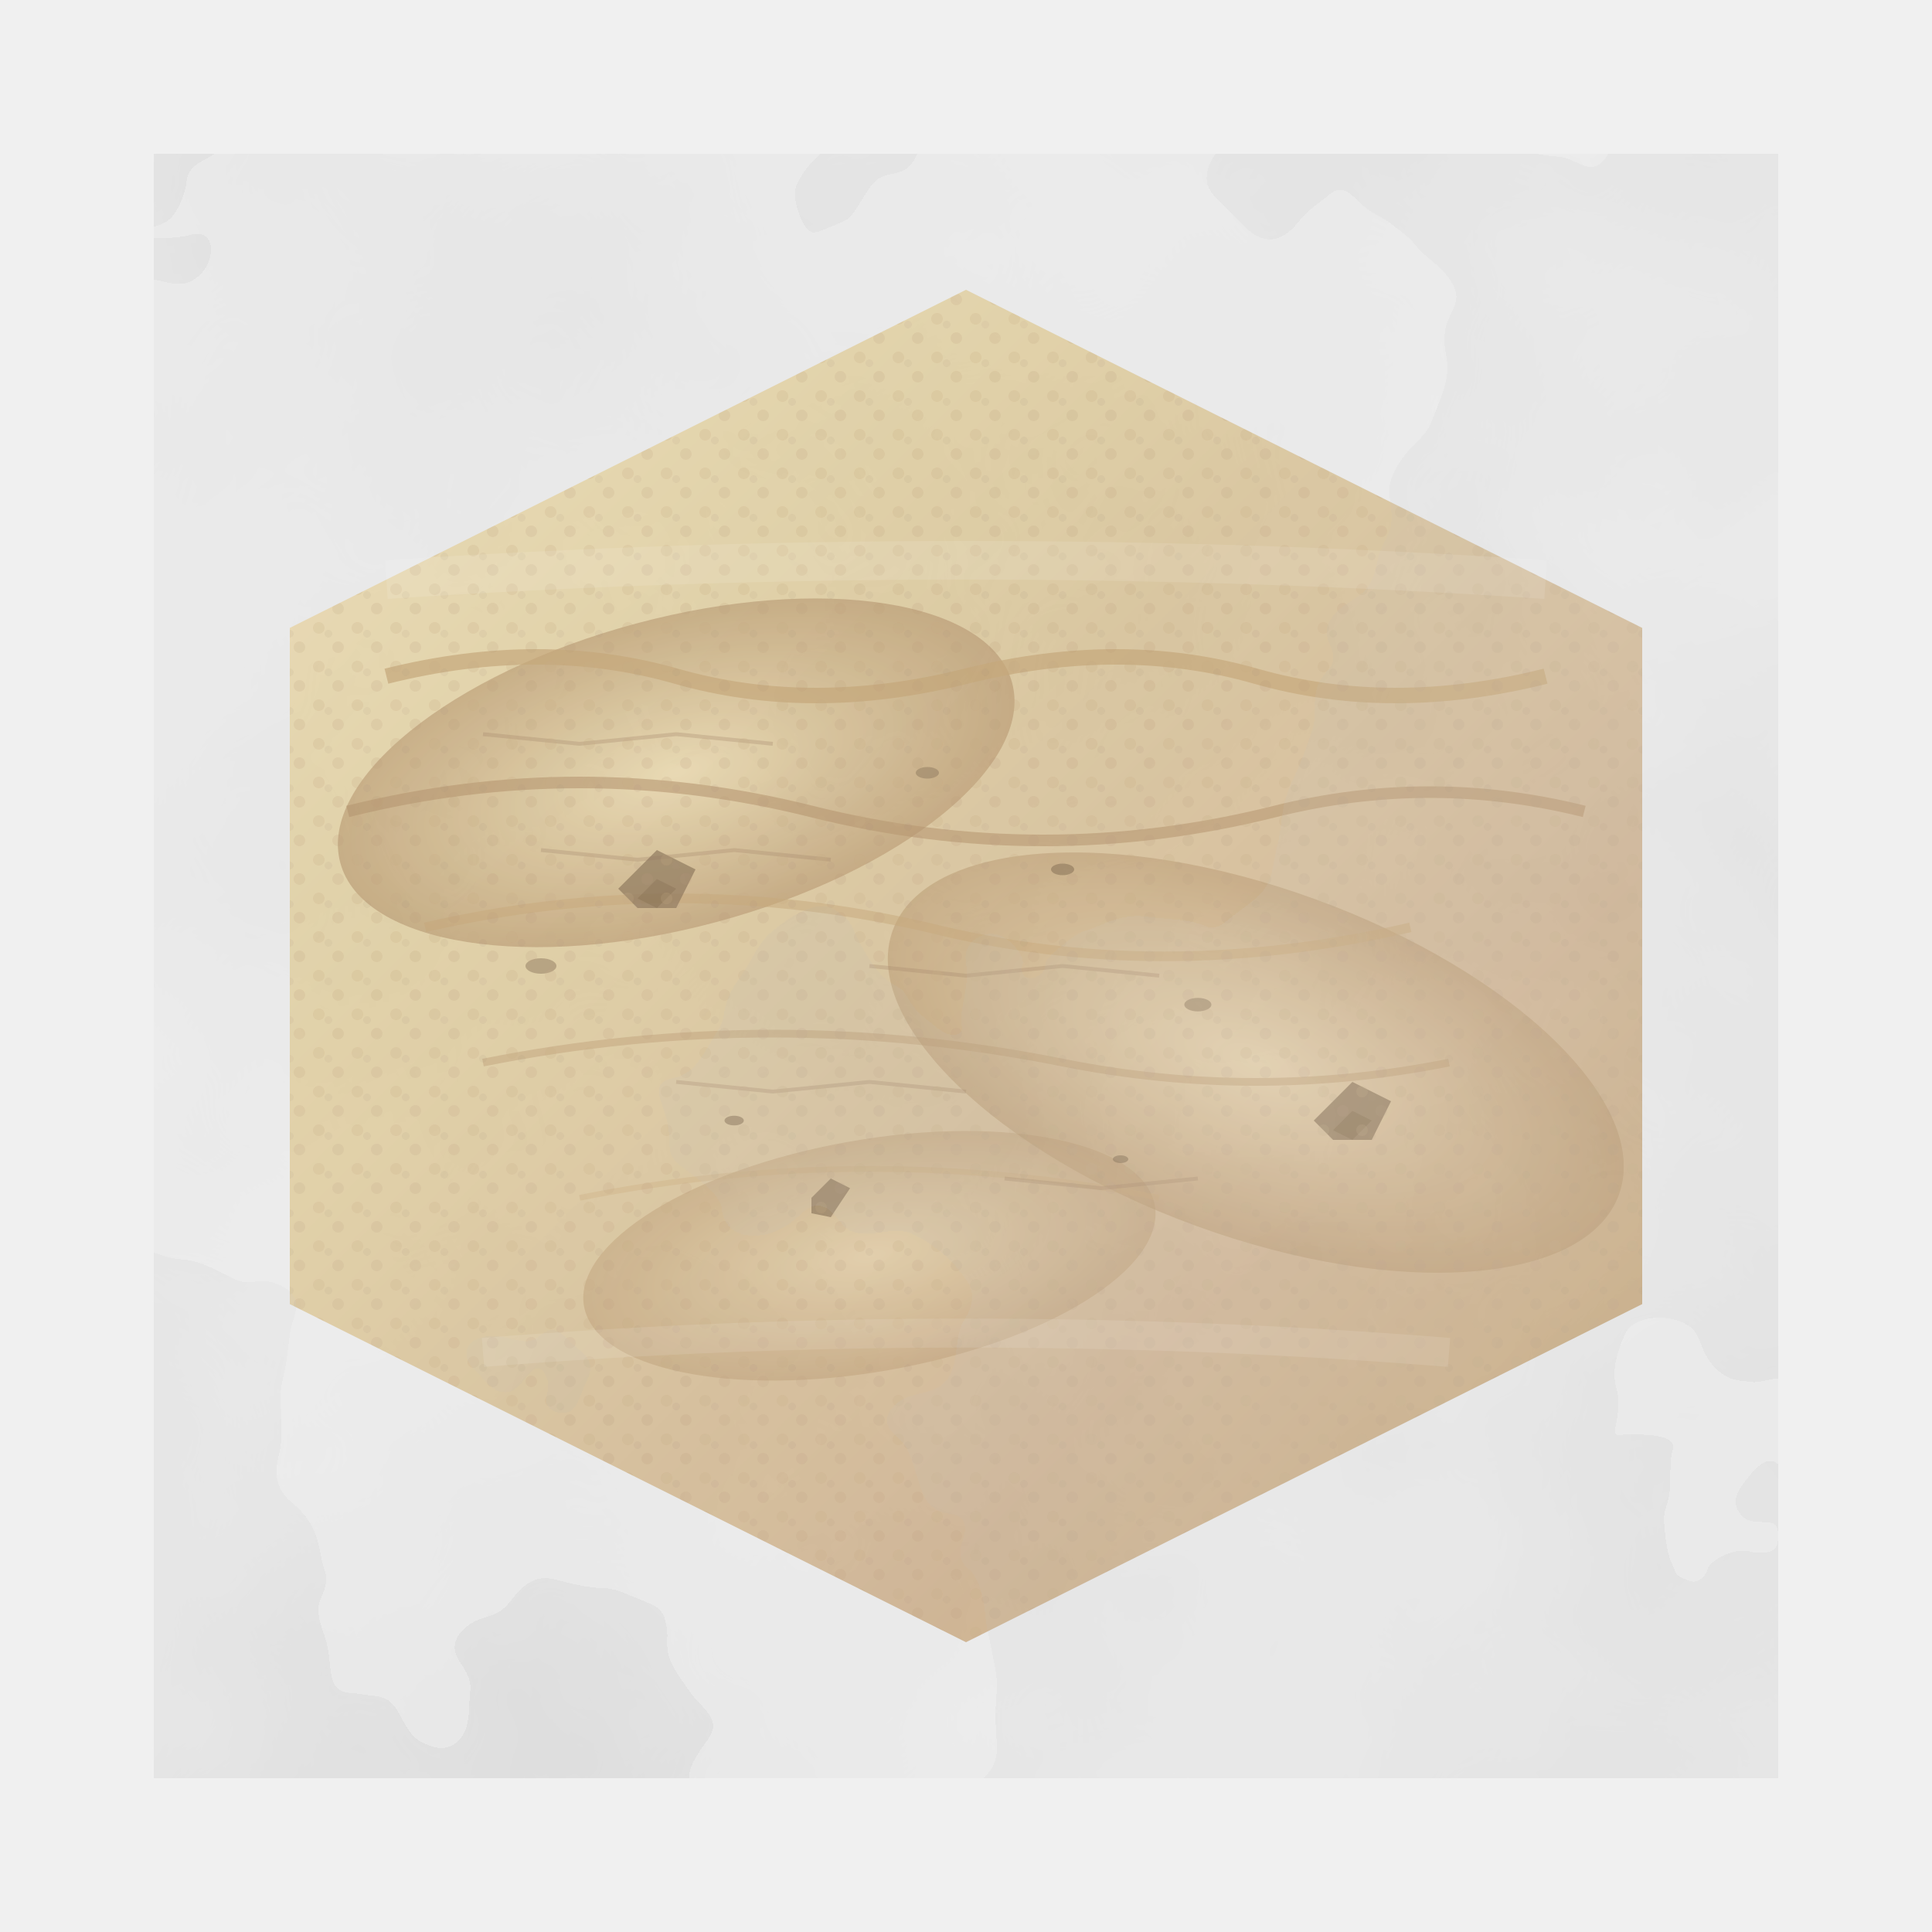
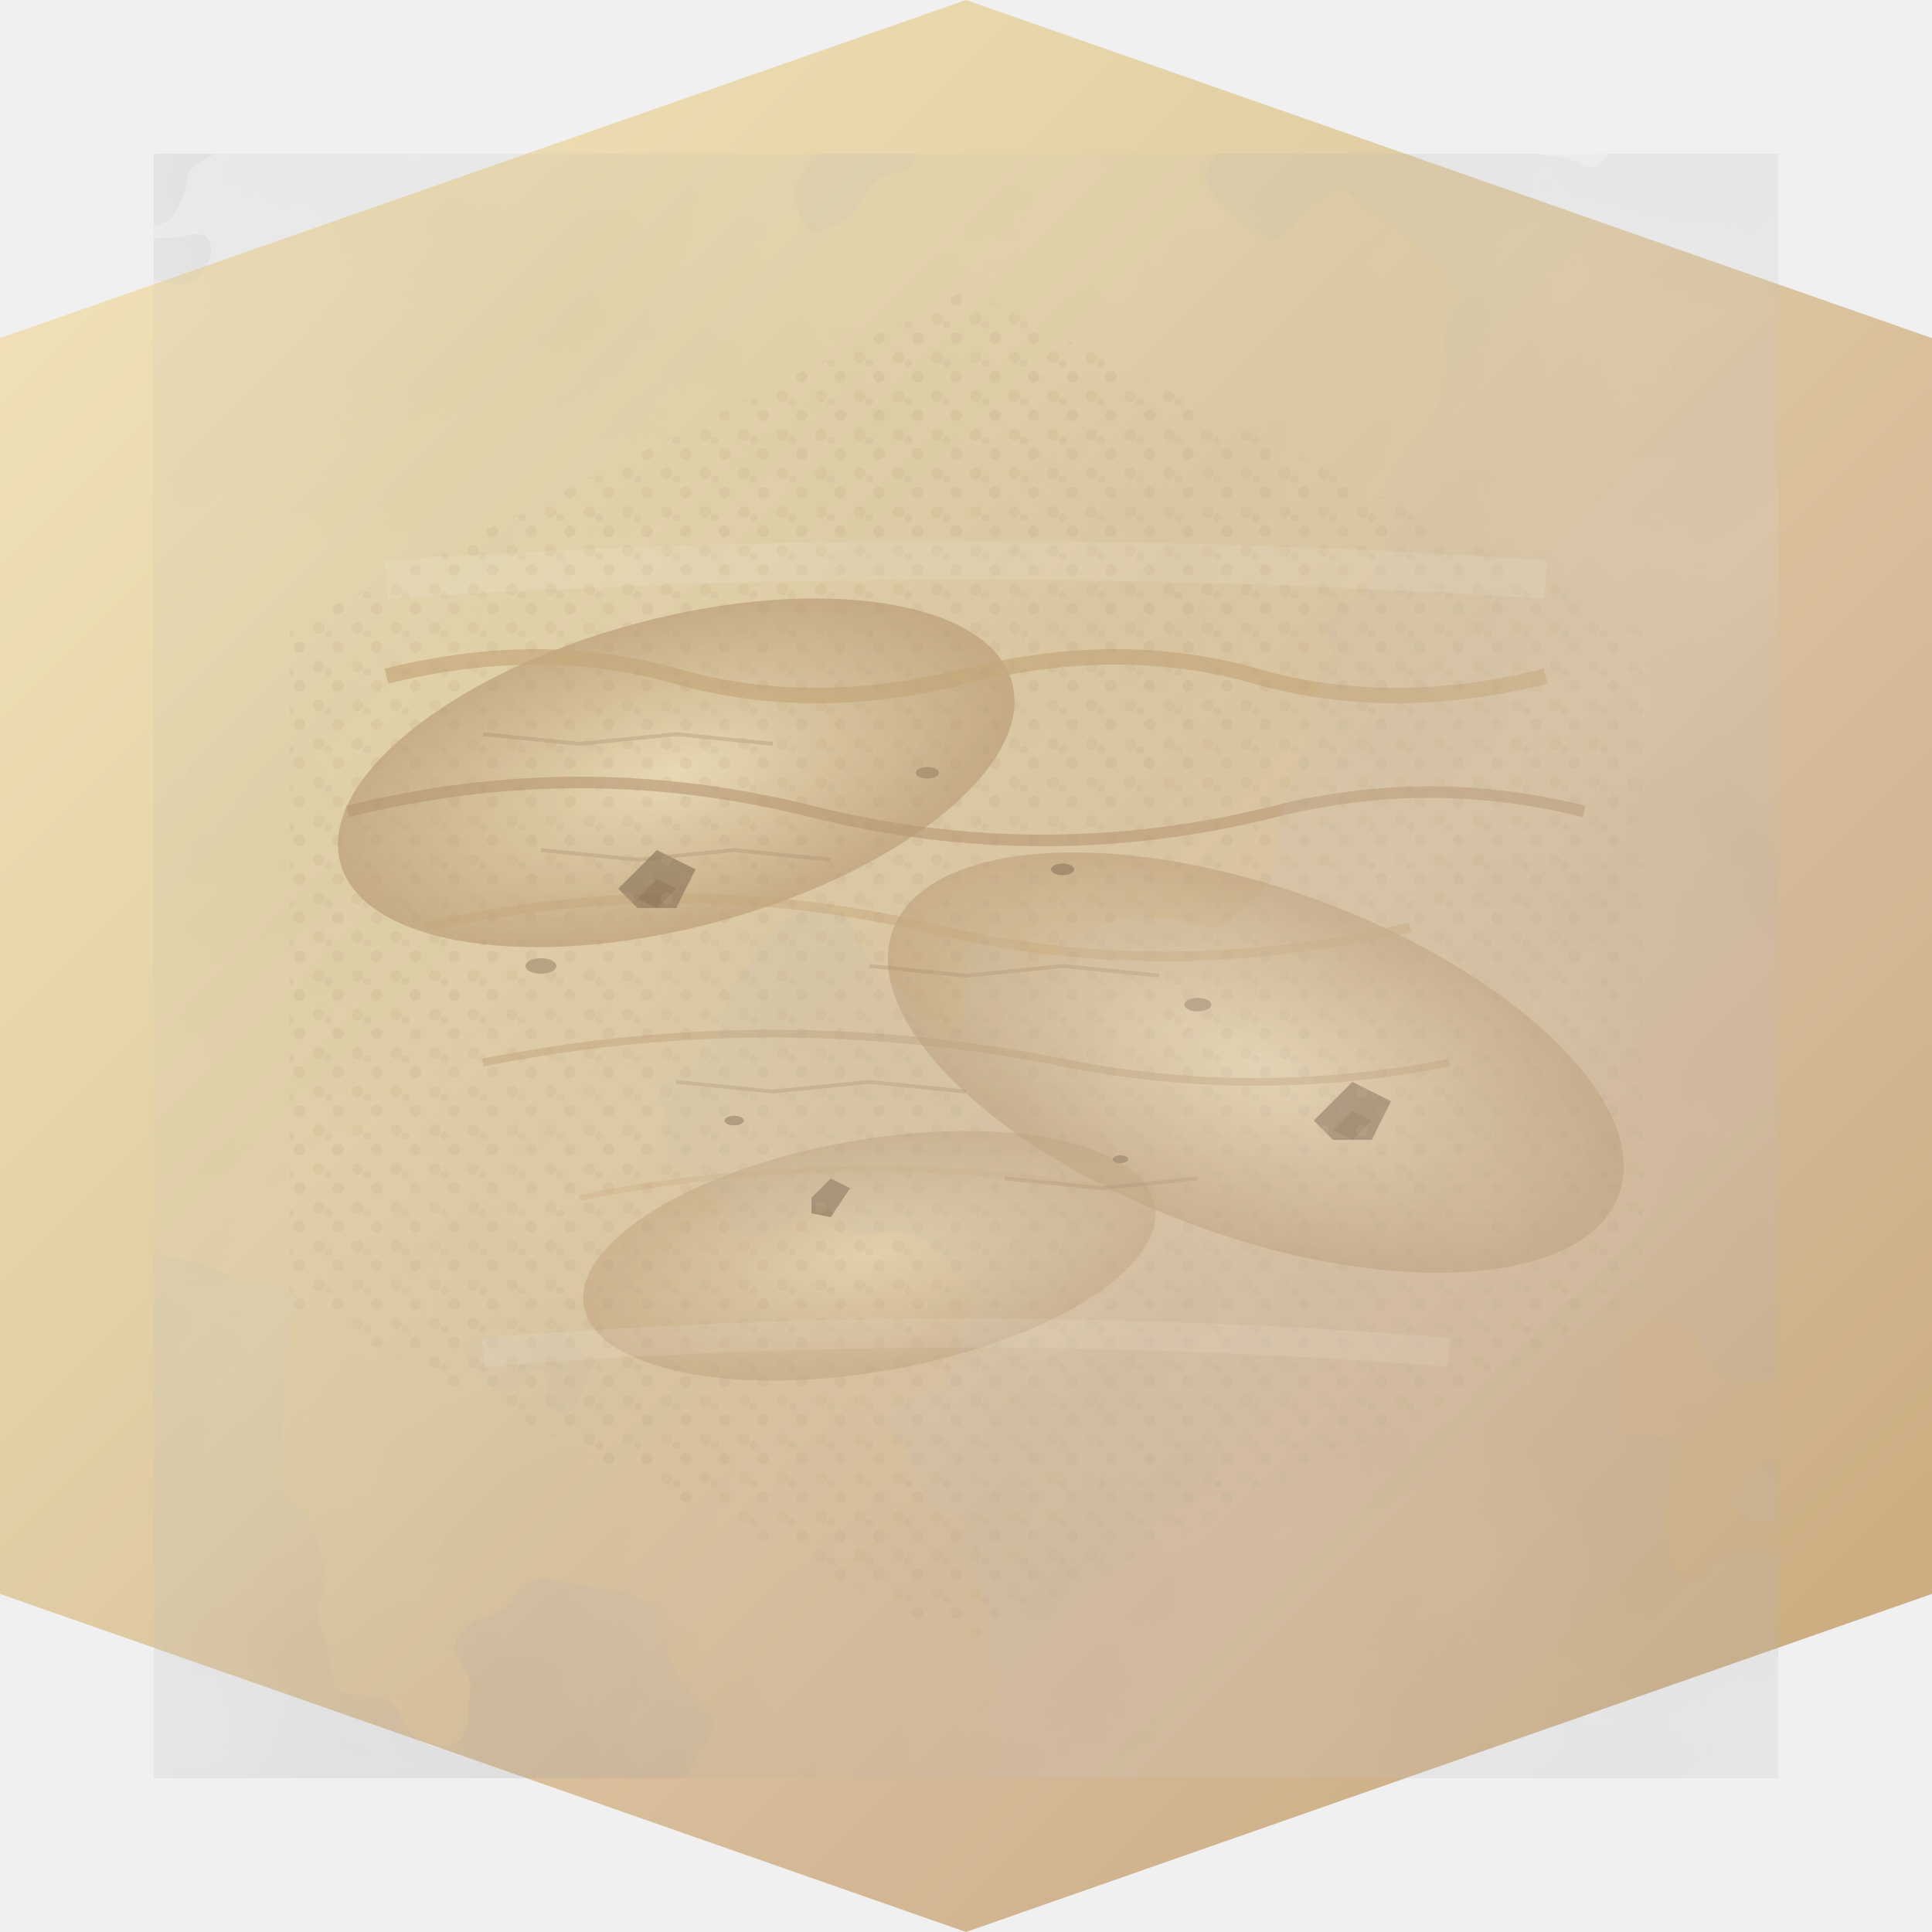
<svg xmlns="http://www.w3.org/2000/svg" viewBox="0 0 100 100">
  <defs>
    <linearGradient id="desertGrad" x1="0%" y1="0%" x2="100%" y2="100%">
      <stop offset="0%" stop-color="#f4e4bc" />
      <stop offset="30%" stop-color="#e6d5a8" />
      <stop offset="70%" stop-color="#d4b896" />
      <stop offset="100%" stop-color="#c9a876" />
    </linearGradient>
    <radialGradient id="duneShade">
      <stop offset="0%" stop-color="#f4e4bc" />
      <stop offset="100%" stop-color="#b8956a" />
    </radialGradient>
    <pattern id="sandTexture" patternUnits="userSpaceOnUse" width="2" height="2">
      <circle cx="0.5" cy="0.5" r="0.3" fill="#c9a876" opacity="0.2" />
      <circle cx="1.5" cy="1.5" r="0.3" fill="#b8956a" opacity="0.15" />
      <circle cx="1" cy="0.8" r="0.2" fill="#a08060" opacity="0.1" />
    </pattern>
    <filter id="roughen">
      <feTurbulence type="fractalNoise" baseFrequency="0.02" numOctaves="5" result="noise" />
      <feColorMatrix in="noise" type="saturate" values="0" />
      <feComponentTransfer>
        <feFuncA type="discrete" tableValues="0 0.1 0.1 0.2 0.2 0.3" />
      </feComponentTransfer>
      <feComposite operator="over" in2="SourceGraphic" />
    </filter>
  </defs>
-   <polygon points="50,15 85,32.5 85,67.5 50,85 15,67.5 15,32.5" fill="url(#desertGrad)" />
+   <polygon points="50,0 100,17.5 100,82.5 50,100 0,82.5 0,17.5" fill="url(#desertGrad)" />
  <ellipse cx="35" cy="40" rx="18" ry="8" fill="url(#duneShade)" opacity="0.6" transform="rotate(-15 35 40)" />
  <ellipse cx="65" cy="55" rx="20" ry="9" fill="url(#duneShade)" opacity="0.5" transform="rotate(20 65 55)" />
  <ellipse cx="45" cy="65" rx="15" ry="6" fill="url(#duneShade)" opacity="0.4" transform="rotate(-10 45 65)" />
  <path d="M 20,35 Q 28,33 35,35 Q 42,37 50,35 Q 58,33 65,35 Q 72,37 80,35" stroke="#c9a876" stroke-width="0.8" fill="none" opacity="0.7" />
  <path d="M 18,42 Q 30,39 42,42 Q 54,45 66,42 Q 74,40 82,42" stroke="#b8956a" stroke-width="0.6" fill="none" opacity="0.6" />
  <path d="M 22,48 Q 35,45 48,48 Q 60,51 73,48" stroke="#c9a876" stroke-width="0.5" fill="none" opacity="0.5" />
  <path d="M 25,55 Q 40,52 55,55 Q 65,57 75,55" stroke="#b8956a" stroke-width="0.4" fill="none" opacity="0.4" />
  <path d="M 30,62 Q 45,59 60,62" stroke="#c9a876" stroke-width="0.3" fill="none" opacity="0.3" />
  <g opacity="0.3">
    <path d="M 25,38 L 30,38.5 L 35,38 L 40,38.5" stroke="#a08060" stroke-width="0.2" fill="none" />
    <path d="M 28,44 L 33,44.5 L 38,44 L 43,44.5" stroke="#a08060" stroke-width="0.2" fill="none" />
    <path d="M 45,50 L 50,50.5 L 55,50 L 60,50.5" stroke="#a08060" stroke-width="0.2" fill="none" />
    <path d="M 35,56 L 40,56.5 L 45,56 L 50,56.5" stroke="#a08060" stroke-width="0.2" fill="none" />
    <path d="M 52,61 L 57,61.5 L 62,61" stroke="#a08060" stroke-width="0.2" fill="none" />
  </g>
  <g opacity="0.7">
    <polygon points="32,46 34,44 36,45 35,47 33,47" fill="#8b7355" />
    <polygon points="33,46.5 34,45.5 35,46 34,47" fill="#7a6244" />
    <polygon points="68,58 70,56 72,57 71,59 69,59" fill="#8b7355" />
    <polygon points="69,58.5 70,57.5 71,58 70,59" fill="#7a6244" />
    <polygon points="42,62 43,61 44,61.5 43,63 42,62.8" fill="#8b7355" />
  </g>
  <g opacity="0.5">
    <ellipse cx="28" cy="50" rx="0.8" ry="0.4" fill="#8b7355" />
    <ellipse cx="55" cy="45" rx="0.6" ry="0.3" fill="#7a6244" />
    <ellipse cx="62" cy="52" rx="0.7" ry="0.35" fill="#8b7355" />
    <ellipse cx="38" cy="58" rx="0.5" ry="0.25" fill="#7a6244" />
    <ellipse cx="48" cy="40" rx="0.6" ry="0.3" fill="#8b7355" />
    <ellipse cx="58" cy="60" rx="0.4" ry="0.2" fill="#7a6244" />
  </g>
  <polygon points="50,15 85,32.5 85,67.5 50,85 15,67.5 15,32.5" fill="url(#sandTexture)" filter="url(#roughen)" />
  <g opacity="0.1">
    <path d="M 20,30 Q 50,28 80,30" stroke="#fff" stroke-width="2" fill="none" />
    <path d="M 25,70 Q 50,68 75,70" stroke="#fff" stroke-width="1.5" fill="none" />
  </g>
</svg>
